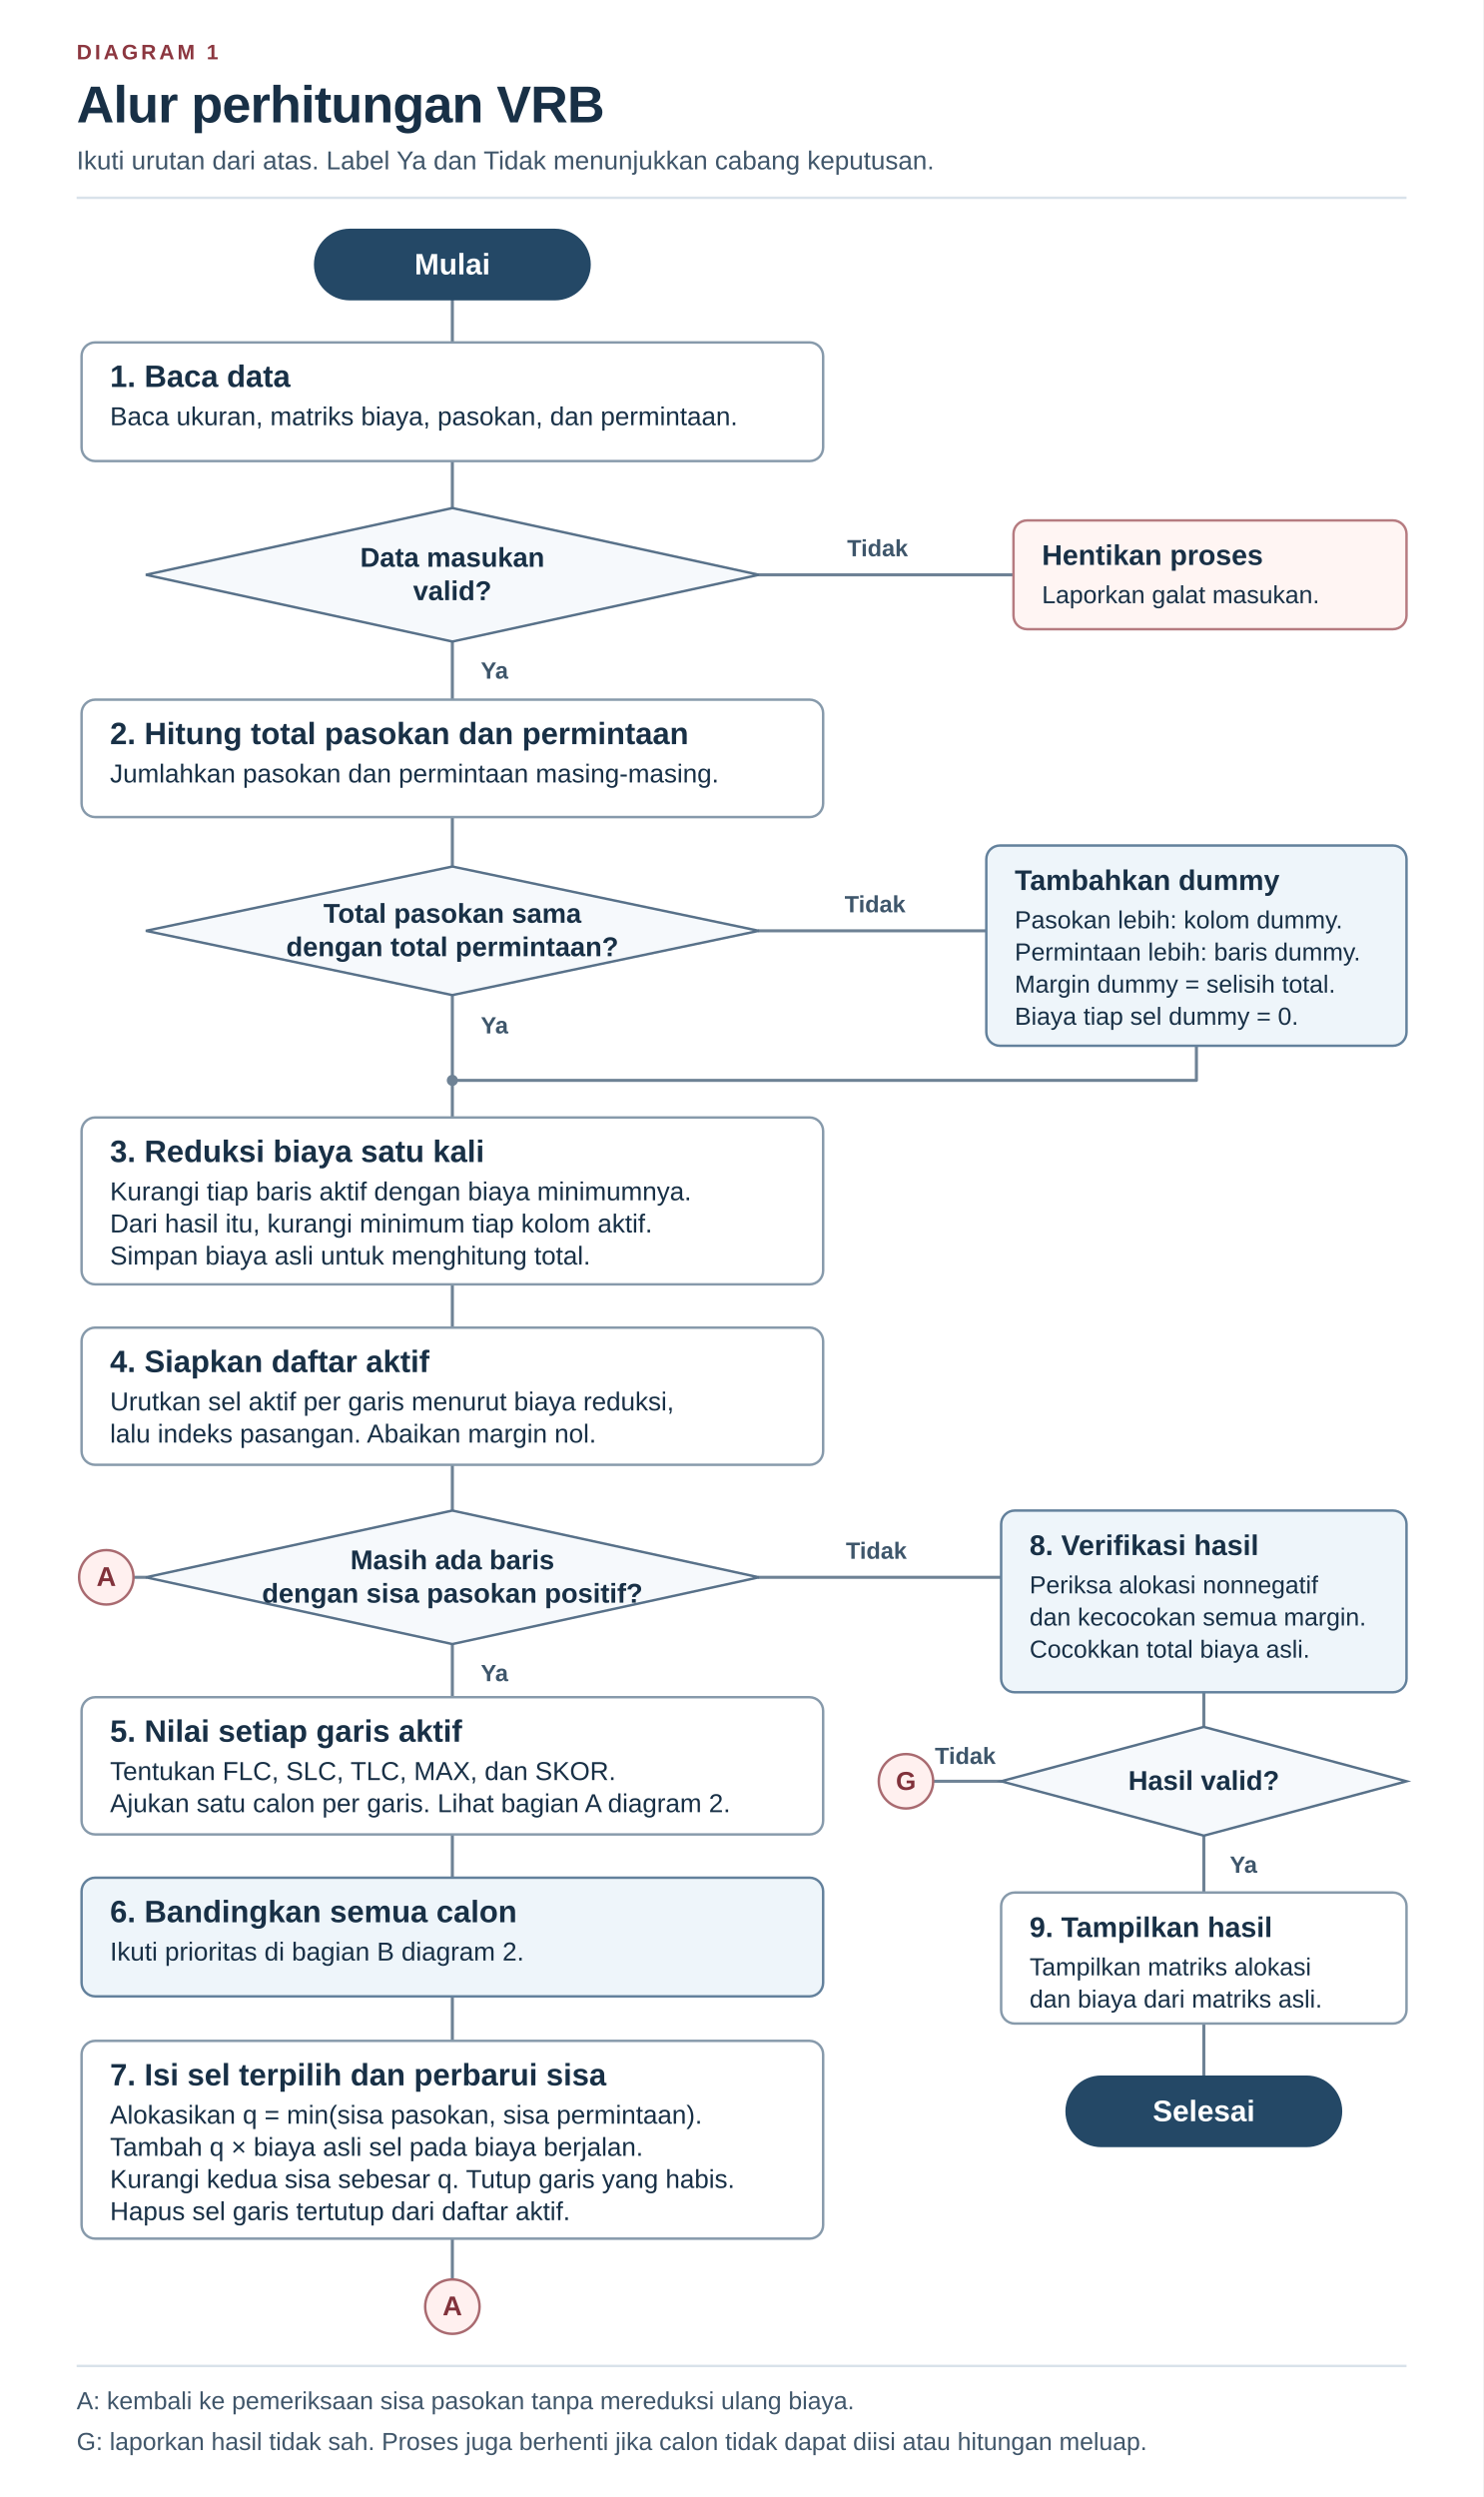
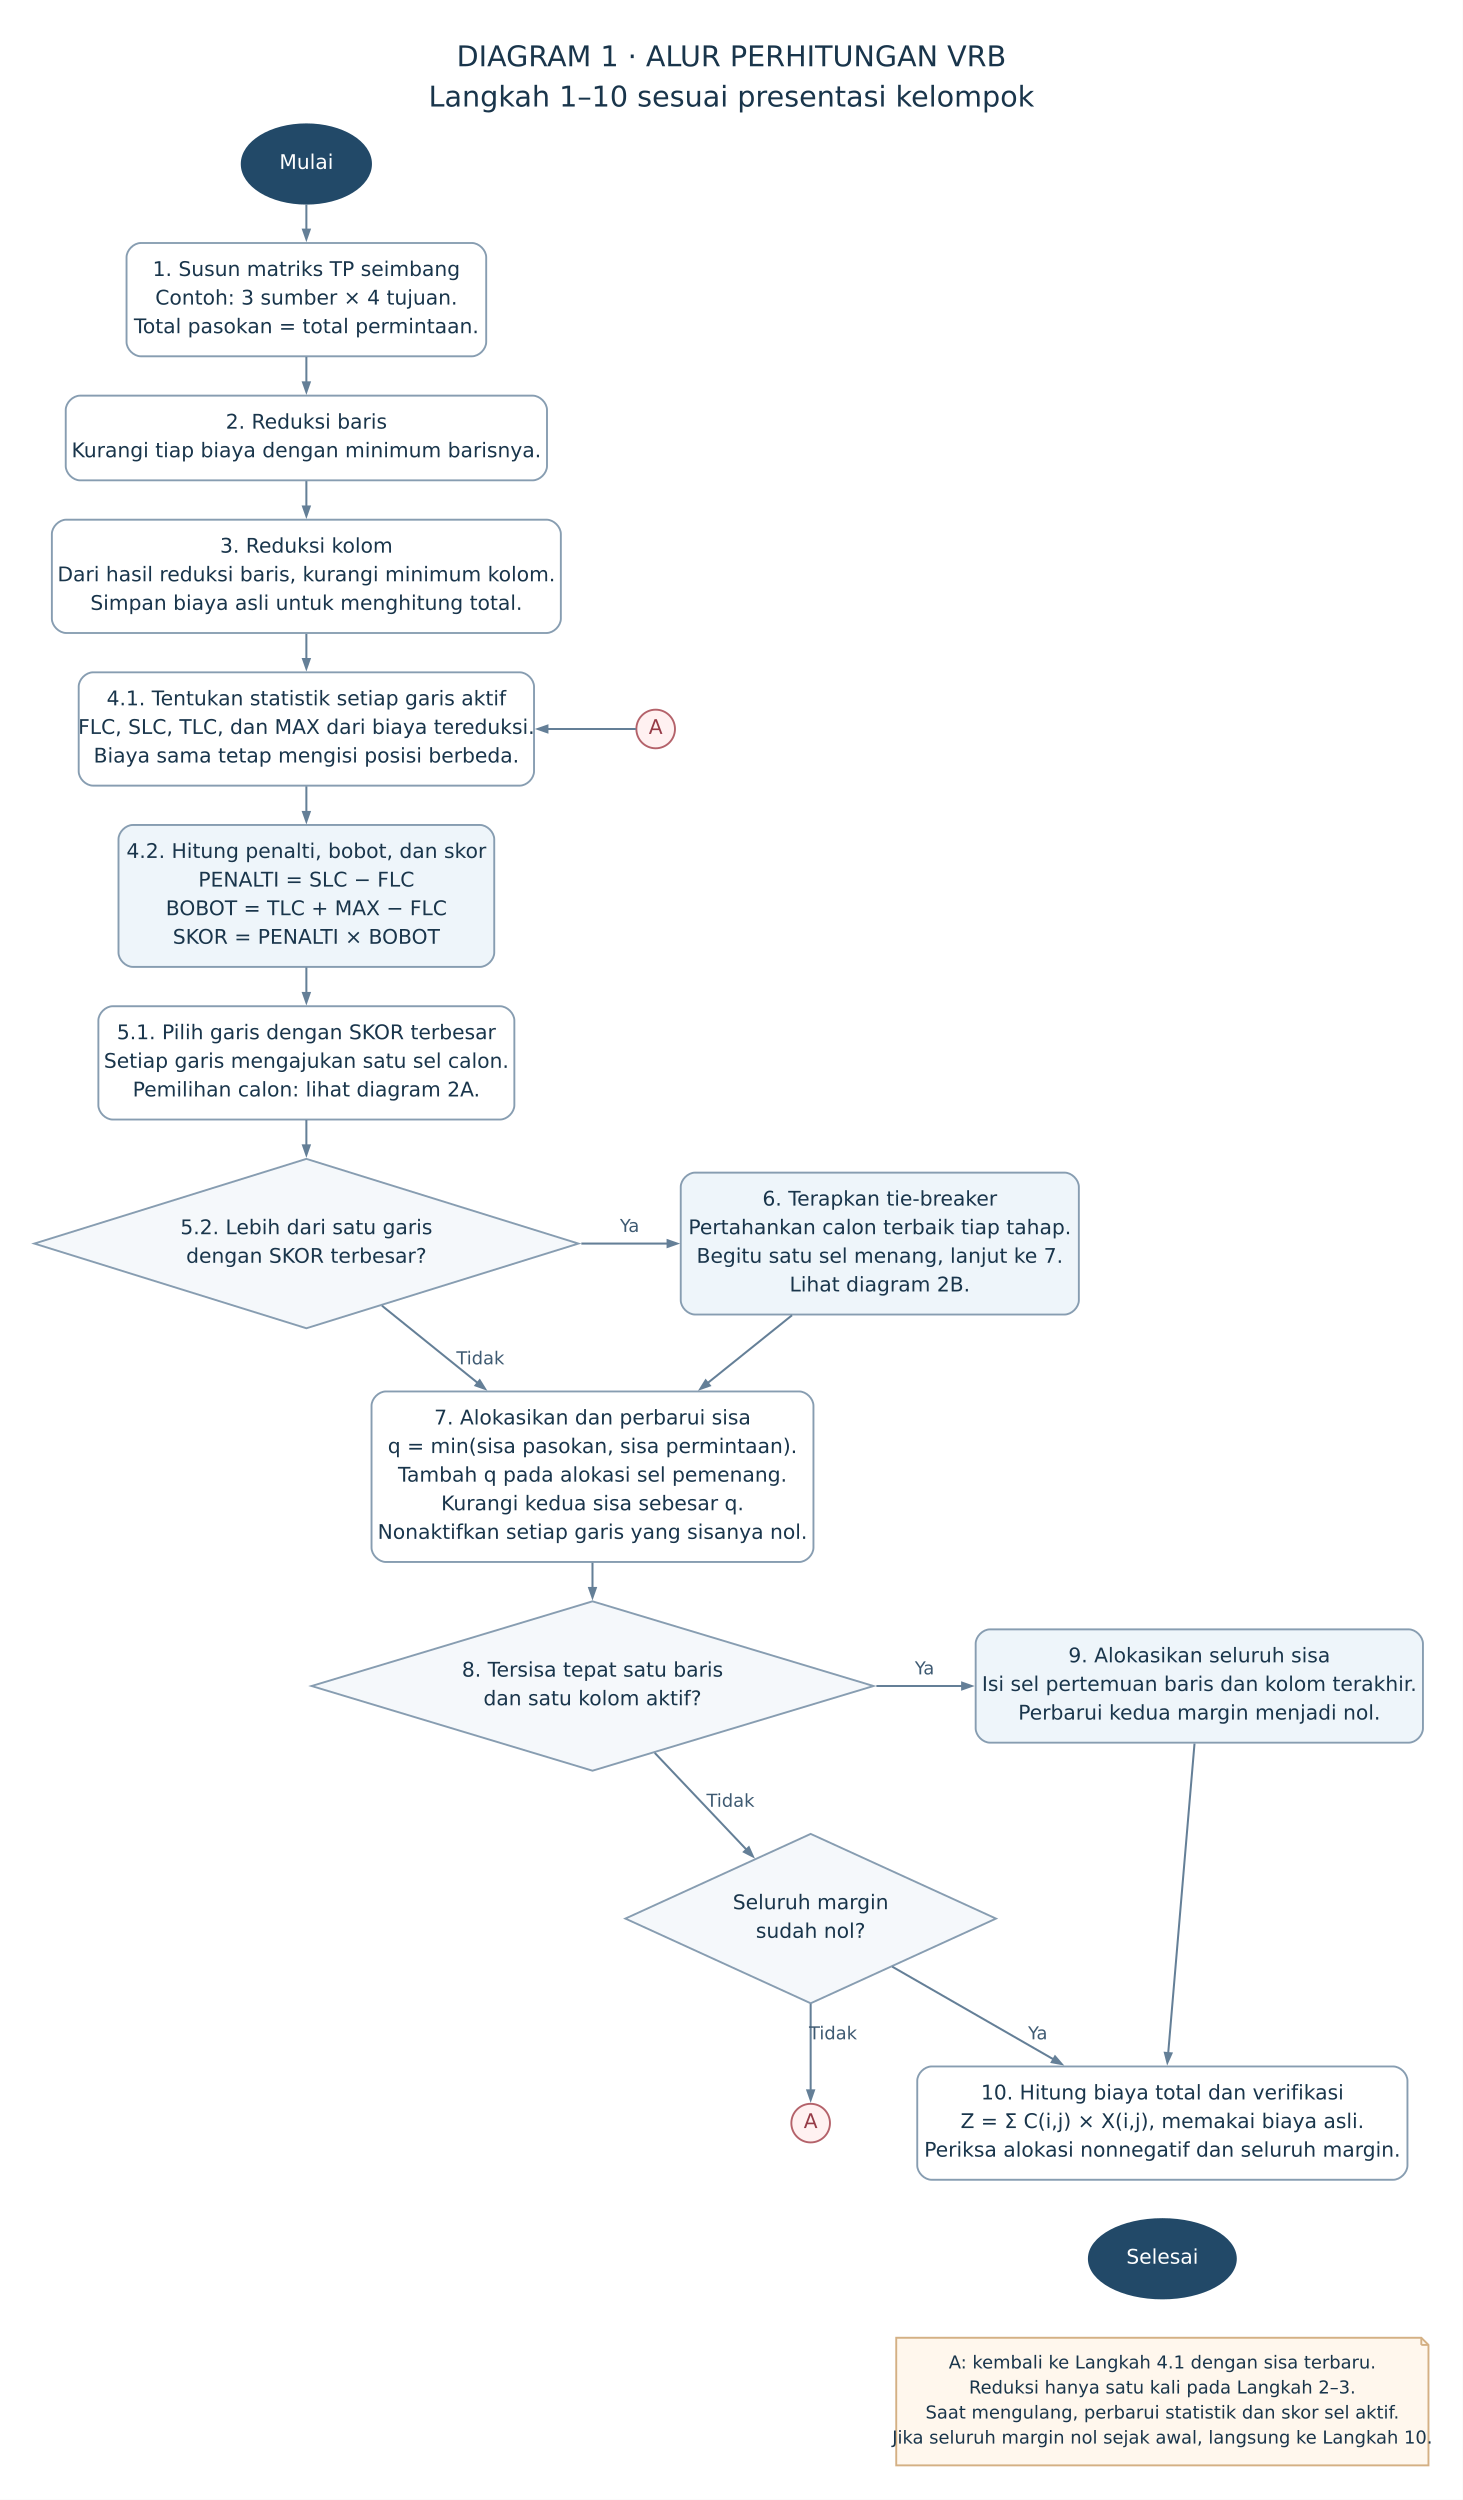
- <svg xmlns="http://www.w3.org/2000/svg" viewBox="0 0 1200 2020" width="1200" height="2020" role="img" aria-labelledby="title description">
-   <style>
-     text {font-family: Arial, Helvetica, sans-serif; fill:#183046;}
-     .title {font-size:42px;font-weight:700;letter-spacing:-.6px;}
-     .eyebrow {font-size:17px;letter-spacing:2.4px;font-weight:700;fill:#8c3740;}
-     .subtitle {font-size:21px;fill:#40566a;}
-     .box-title {font-size:25px;font-weight:700;}
-     .smalltitle {font-size:23px;font-weight:700;}
-     .body {font-size:21px;}
-     .small {font-size:20px;}
-     .question {font-size:22px;font-weight:700;}
-     .branch {font-size:19px;font-weight:700;fill:#3e566b;}
-     .terminal-text {font-size:24px;font-weight:700;fill:#fff;}
-     .loop-text {font-size:22px;font-weight:700;fill:#81323b;}
-     .fail-text {font-size:21px;font-weight:700;fill:#81323b;}
-     .section {font-size:26px;font-weight:700;fill:#244866;}
-     .foot {font-size:20px;fill:#40566a;}
-     .box,.emphasis,.decision,.terminal,.loop,.fail,.note {stroke-width:2;}
-     .box {fill:#fff;stroke:#879aab;}
-     .emphasis {fill:#eef5fa;stroke:#63819c;}
-     .decision {fill:#f6f9fc;stroke:#587189;}
-     .terminal {fill:#244866;stroke:#244866;}
-     .loop,.fail {fill:#fff0ef;stroke:#a96a70;}
-     .error {fill:#fff5f3;stroke:#b67b80;stroke-width:2;}
-     .note {fill:#f5f8fa;stroke:#ccd7e0;}
-     .connector {fill:none;stroke:#6e8295;stroke-width:2.5;stroke-linecap:round;stroke-linejoin:round;}
-     .separator {fill:none;stroke:#d9e2ea;stroke-width:2;}
-     .dot {fill:#6e8295;}
-   </style>
-   <rect width="1200" height="2020" fill="#fff" />
-   <path class="separator" d="M62 160 H1138" />
-   <path class="connector" d="M366 242 V277 M366 373 V411 M366 519 V566" />
-   <path class="connector" d="M614 465 H820" />
-   <path class="connector" d="M366 661 V701 M366 805 V904 M614 753 H798 M968 846 V874 H366" />
-   <path class="connector" d="M366 1039 V1074 M366 1185 V1222 M366 1330 V1373 M108 1276 H118 M614 1276 H810" />
-   <path class="connector" d="M974 1369 V1397 M974 1485 V1531 M810 1441 H755 M974 1637 V1680" />
-   <path class="connector" d="M366 1484 V1519 M366 1615 V1651 M366 1811 V1844" />
-   <path class="separator" d="M62 1914 H1138" />
-   <text class="eyebrow" x="62" y="48">DIAGRAM 1</text>
-   <text class="title" x="62" y="99">Alur perhitungan VRB</text>
-   <text class="subtitle" x="62" y="137">Ikuti urutan dari atas. Label Ya dan Tidak menunjukkan cabang keputusan.</text>
-   <rect class="terminal" x="255.0" y="186" width="222" height="56" rx="28.0" />
-   <text class="terminal-text" x="366" y="222.0" text-anchor="middle">Mulai</text>
-   <rect class="box" x="66" y="277" width="600" height="96" rx="11" />
-   <text class="box-title" x="89" y="313">1. Baca data</text>
-   <text class="body" x="89" y="344">Baca ukuran, matriks biaya, pasokan, dan permintaan.</text>
-   <polygon class="decision" points="366,411.0 614.0,465 366,519.0 118.0,465" />
-   <text class="question" x="366" y="458.5" text-anchor="middle">Data masukan</text>
-   <text class="question" x="366" y="485.5" text-anchor="middle">valid?</text>
-   <text class="branch" x="710" y="450" text-anchor="middle">Tidak</text>
-   <text class="branch" x="389" y="549">Ya</text>
-   <rect class="error" x="820" y="421" width="318" height="88" rx="11" />
-   <text class="smalltitle" x="843" y="457">Hentikan proses</text>
-   <text class="small" x="843" y="488">Laporkan galat masukan.</text>
-   <rect class="box" x="66" y="566" width="600" height="95" rx="11" />
-   <text class="box-title" x="89" y="602">2. Hitung total pasokan dan permintaan</text>
-   <text class="body" x="89" y="633">Jumlahkan pasokan dan permintaan masing-masing.</text>
-   <polygon class="decision" points="366,701.0 614.0,753 366,805.0 118.0,753" />
-   <text class="question" x="366" y="746.5" text-anchor="middle">Total pasokan sama</text>
-   <text class="question" x="366" y="773.5" text-anchor="middle">dengan total permintaan?</text>
-   <text class="branch" x="389" y="836">Ya</text>
-   <text class="branch" x="708" y="738" text-anchor="middle">Tidak</text>
-   <rect class="emphasis" x="798" y="684" width="340" height="162" rx="11" />
-   <text class="smalltitle" x="821" y="720">Tambahkan dummy</text>
-   <text class="small" x="821" y="751">Pasokan lebih: kolom dummy.</text>
-   <text class="small" x="821" y="777">Permintaan lebih: baris dummy.</text>
-   <text class="small" x="821" y="803">Margin dummy = selisih total.</text>
-   <text class="small" x="821" y="829">Biaya tiap sel dummy = 0.</text>
-   <circle class="dot" cx="366" cy="874" r="4.5" />
-   <rect class="box" x="66" y="904" width="600" height="135" rx="11" />
-   <text class="box-title" x="89" y="940">3. Reduksi biaya satu kali</text>
-   <text class="body" x="89" y="971">Kurangi tiap baris aktif dengan biaya minimumnya.</text>
-   <text class="body" x="89" y="997">Dari hasil itu, kurangi minimum tiap kolom aktif.</text>
-   <text class="body" x="89" y="1023">Simpan biaya asli untuk menghitung total.</text>
-   <rect class="box" x="66" y="1074" width="600" height="111" rx="11" />
-   <text class="box-title" x="89" y="1110">4. Siapkan daftar aktif</text>
-   <text class="body" x="89" y="1141">Urutkan sel aktif per garis menurut biaya reduksi,</text>
-   <text class="body" x="89" y="1167">lalu indeks pasangan. Abaikan margin nol.</text>
-   <polygon class="decision" points="366,1222.0 614.0,1276 366,1330.0 118.0,1276" />
-   <text class="question" x="366" y="1269.5" text-anchor="middle">Masih ada baris</text>
-   <text class="question" x="366" y="1296.5" text-anchor="middle">dengan sisa pasokan positif?</text>
-   <circle class="loop" cx="86" cy="1276" r="22" />
-   <text class="loop-text" x="86" y="1283" text-anchor="middle">A</text>
-   <text class="branch" x="389" y="1360">Ya</text>
-   <text class="branch" x="709" y="1261" text-anchor="middle">Tidak</text>
-   <rect class="emphasis" x="810" y="1222" width="328" height="147" rx="11" />
-   <text class="smalltitle" x="833" y="1258">8. Verifikasi hasil</text>
-   <text class="small" x="833" y="1289">Periksa alokasi nonnegatif</text>
-   <text class="small" x="833" y="1315">dan kecocokan semua margin.</text>
-   <text class="small" x="833" y="1341">Cocokkan total biaya asli.</text>
-   <polygon class="decision" points="974,1397.0 1138.0,1441 974,1485.0 810.0,1441" />
-   <text class="question" x="974" y="1448.0" text-anchor="middle">Hasil valid?</text>
-   <circle class="fail" cx="733" cy="1441" r="22" />
-   <text class="fail-text" x="733" y="1448" text-anchor="middle">G</text>
-   <text class="branch" x="781" y="1427" text-anchor="middle">Tidak</text>
-   <text class="branch" x="995" y="1515">Ya</text>
-   <rect class="box" x="810" y="1531" width="328" height="106" rx="11" />
-   <text class="smalltitle" x="833" y="1567">9. Tampilkan hasil</text>
-   <text class="small" x="833" y="1598">Tampilkan matriks alokasi</text>
-   <text class="small" x="833" y="1624">dan biaya dari matriks asli.</text>
-   <rect class="terminal" x="863.0" y="1680" width="222" height="56" rx="28.0" />
-   <text class="terminal-text" x="974" y="1716.0" text-anchor="middle">Selesai</text>
-   <rect class="box" x="66" y="1373" width="600" height="111" rx="11" />
-   <text class="box-title" x="89" y="1409">5. Nilai setiap garis aktif</text>
-   <text class="body" x="89" y="1440">Tentukan FLC, SLC, TLC, MAX, dan SKOR.</text>
-   <text class="body" x="89" y="1466">Ajukan satu calon per garis. Lihat bagian A diagram 2.</text>
-   <rect class="emphasis" x="66" y="1519" width="600" height="96" rx="11" />
-   <text class="box-title" x="89" y="1555">6. Bandingkan semua calon</text>
-   <text class="body" x="89" y="1586">Ikuti prioritas di bagian B diagram 2.</text>
-   <rect class="box" x="66" y="1651" width="600" height="160" rx="11" />
-   <text class="box-title" x="89" y="1687">7. Isi sel terpilih dan perbarui sisa</text>
-   <text class="body" x="89" y="1718">Alokasikan q = min(sisa pasokan, sisa permintaan).</text>
-   <text class="body" x="89" y="1744">Tambah q × biaya asli sel pada biaya berjalan.</text>
-   <text class="body" x="89" y="1770">Kurangi kedua sisa sebesar q. Tutup garis yang habis.</text>
-   <text class="body" x="89" y="1796">Hapus sel garis tertutup dari daftar aktif.</text>
-   <circle class="loop" cx="366" cy="1866" r="22" />
-   <text class="loop-text" x="366" y="1873" text-anchor="middle">A</text>
-   <text class="foot" x="62" y="1949">A: kembali ke pemeriksaan sisa pasokan tanpa mereduksi ulang biaya.</text>
-   <text class="foot" x="62" y="1982">G: laporkan hasil tidak sah. Proses juga berhenti jika calon tidak dapat diisi atau hitungan meluap.</text>
+ <svg xmlns="http://www.w3.org/2000/svg" width="1227pt" height="2097pt" viewBox="0.00 0.00 1227.00 2097.00">
+   <g id="graph0" class="graph" transform="scale(1 1) rotate(0) translate(28.8 2067.95)">
+     <polygon fill="white" stroke="none" points="-28.8,28.8 -28.8,-2067.95 1198.19,-2067.95 1198.19,28.8 -28.8,28.8" />
+     <text xml:space="preserve" text-anchor="middle" x="584.7" y="-2012.35" font-family="DejaVu Sans" font-size="24.00" fill="#19354b">DIAGRAM 1 · ALUR PERHITUNGAN VRB</text>
+     <text xml:space="preserve" text-anchor="middle" x="584.7" y="-1978.6" font-family="DejaVu Sans" font-size="24.00" fill="#19354b">Langkah 1–10 sesuai presentasi kelompok</text>
+     <g id="node1" class="node">
+       <ellipse fill="#224968" stroke="#224968" stroke-width="1.6" cx="228.18" cy="-1930.39" rx="54.22" ry="33.26" />
+       <text xml:space="preserve" text-anchor="middle" x="228.18" y="-1926.24" font-family="DejaVu Sans" font-size="17.00" fill="white">Mulai</text>
+     </g>
+     <g id="node2" class="node">
+       <path fill="white" stroke="#879db1" stroke-width="1.6" d="M367.02,-1864.12C367.02,-1864.12 89.34,-1864.12 89.34,-1864.12 83.34,-1864.12 77.34,-1858.12 77.34,-1852.12 77.34,-1852.12 77.34,-1781.08 77.34,-1781.08 77.34,-1775.08 83.34,-1769.08 89.34,-1769.08 89.34,-1769.08 367.02,-1769.08 367.02,-1769.08 373.02,-1769.08 379.02,-1775.08 379.02,-1781.08 379.02,-1781.08 379.02,-1852.12 379.02,-1852.12 379.02,-1858.12 373.02,-1864.12 367.02,-1864.12" />
+       <text xml:space="preserve" text-anchor="middle" x="228.18" y="-1836.45" font-family="DejaVu Sans" font-size="17.00" fill="#19354b">1. Susun matriks TP seimbang</text>
+       <text xml:space="preserve" text-anchor="middle" x="228.18" y="-1812.45" font-family="DejaVu Sans" font-size="17.00" fill="#19354b">Contoh: 3 sumber × 4 tujuan.</text>
+       <text xml:space="preserve" text-anchor="middle" x="228.18" y="-1788.45" font-family="DejaVu Sans" font-size="17.00" fill="#19354b">Total pasokan = total permintaan.</text>
+     </g>
+     <g id="edge2" class="edge">
+       <path fill="none" stroke="#647f97" stroke-width="1.7" d="M228.18,-1896.45C228.18,-1889.79 228.18,-1882.6 228.18,-1875.37" />
+       <polygon fill="#647f97" stroke="#647f97" stroke-width="1.7" points="230.98,-1875.37 228.18,-1867.37 225.38,-1875.37 230.98,-1875.37" />
+     </g>
+     <g id="node3" class="node">
+       <path fill="white" stroke="#879db1" stroke-width="1.6" d="M418.02,-1736.08C418.02,-1736.08 38.34,-1736.08 38.34,-1736.08 32.34,-1736.08 26.34,-1730.08 26.34,-1724.08 26.34,-1724.08 26.34,-1677.04 26.34,-1677.04 26.34,-1671.04 32.34,-1665.04 38.34,-1665.04 38.34,-1665.04 418.02,-1665.04 418.02,-1665.04 424.02,-1665.04 430.02,-1671.04 430.02,-1677.04 430.02,-1677.04 430.02,-1724.08 430.02,-1724.08 430.02,-1730.08 424.02,-1736.08 418.02,-1736.08" />
+       <text xml:space="preserve" text-anchor="middle" x="228.18" y="-1708.41" font-family="DejaVu Sans" font-size="17.00" fill="#19354b">2. Reduksi baris</text>
+       <text xml:space="preserve" text-anchor="middle" x="228.18" y="-1684.41" font-family="DejaVu Sans" font-size="17.00" fill="#19354b">Kurangi tiap biaya dengan minimum barisnya.</text>
+     </g>
+     <g id="edge3" class="edge">
+       <path fill="none" stroke="#647f97" stroke-width="1.7" d="M228.18,-1768.56C228.18,-1761.39 228.18,-1754 228.18,-1746.86" />
+       <polygon fill="#647f97" stroke="#647f97" stroke-width="1.7" points="230.98,-1747.22 228.18,-1739.22 225.38,-1747.22 230.98,-1747.22" />
+     </g>
+     <g id="node4" class="node">
+       <path fill="white" stroke="#879db1" stroke-width="1.6" d="M429.64,-1632.04C429.64,-1632.04 26.71,-1632.04 26.71,-1632.04 20.71,-1632.04 14.71,-1626.04 14.71,-1620.04 14.71,-1620.04 14.71,-1549 14.71,-1549 14.71,-1543 20.71,-1537 26.71,-1537 26.71,-1537 429.64,-1537 429.64,-1537 435.64,-1537 441.64,-1543 441.64,-1549 441.64,-1549 441.64,-1620.04 441.64,-1620.04 441.64,-1626.04 435.64,-1632.04 429.64,-1632.04" />
+       <text xml:space="preserve" text-anchor="middle" x="228.18" y="-1604.37" font-family="DejaVu Sans" font-size="17.00" fill="#19354b">3. Reduksi kolom</text>
+       <text xml:space="preserve" text-anchor="middle" x="228.18" y="-1580.37" font-family="DejaVu Sans" font-size="17.00" fill="#19354b">Dari hasil reduksi baris, kurangi minimum kolom.</text>
+       <text xml:space="preserve" text-anchor="middle" x="228.18" y="-1556.37" font-family="DejaVu Sans" font-size="17.00" fill="#19354b">Simpan biaya asli untuk menghitung total.</text>
+     </g>
+     <g id="edge4" class="edge">
+       <path fill="none" stroke="#647f97" stroke-width="1.7" d="M228.18,-1664.42C228.18,-1657.57 228.18,-1650.22 228.18,-1642.87" />
+       <polygon fill="#647f97" stroke="#647f97" stroke-width="1.7" points="230.98,-1643.09 228.18,-1635.09 225.38,-1643.09 230.98,-1643.09" />
+     </g>
+     <g id="node5" class="node">
+       <path fill="white" stroke="#879db1" stroke-width="1.6" d="M407.14,-1504C407.14,-1504 49.21,-1504 49.21,-1504 43.21,-1504 37.21,-1498 37.21,-1492 37.21,-1492 37.21,-1420.96 37.21,-1420.96 37.21,-1414.96 43.21,-1408.96 49.21,-1408.96 49.21,-1408.96 407.14,-1408.96 407.14,-1408.96 413.14,-1408.96 419.14,-1414.96 419.14,-1420.96 419.14,-1420.96 419.14,-1492 419.14,-1492 419.14,-1498 413.14,-1504 407.14,-1504" />
+       <text xml:space="preserve" text-anchor="middle" x="228.18" y="-1476.33" font-family="DejaVu Sans" font-size="17.00" fill="#19354b">4.1. Tentukan statistik setiap garis aktif</text>
+       <text xml:space="preserve" text-anchor="middle" x="228.18" y="-1452.33" font-family="DejaVu Sans" font-size="17.00" fill="#19354b">FLC, SLC, TLC, dan MAX dari biaya tereduksi.</text>
+       <text xml:space="preserve" text-anchor="middle" x="228.18" y="-1428.33" font-family="DejaVu Sans" font-size="17.00" fill="#19354b">Biaya sama tetap mengisi posisi berbeda.</text>
+     </g>
+     <g id="edge5" class="edge">
+       <path fill="none" stroke="#647f97" stroke-width="1.7" d="M228.18,-1536.23C228.18,-1529.29 228.18,-1522.07 228.18,-1514.95" />
+       <polygon fill="#647f97" stroke="#647f97" stroke-width="1.7" points="230.98,-1515.19 228.18,-1507.19 225.38,-1515.19 230.98,-1515.19" />
+     </g>
+     <g id="node6" class="node">
+       <path fill="#eef5fa" stroke="#879db1" stroke-width="1.6" d="M373.77,-1375.96C373.77,-1375.96 82.59,-1375.96 82.59,-1375.96 76.59,-1375.96 70.59,-1369.96 70.59,-1363.96 70.59,-1363.96 70.59,-1268.92 70.59,-1268.92 70.59,-1262.92 76.59,-1256.92 82.59,-1256.92 82.59,-1256.92 373.77,-1256.92 373.77,-1256.92 379.77,-1256.92 385.77,-1262.92 385.77,-1268.92 385.77,-1268.92 385.77,-1363.96 385.77,-1363.96 385.77,-1369.96 379.77,-1375.96 373.77,-1375.96" />
+       <text xml:space="preserve" text-anchor="middle" x="228.18" y="-1348.29" font-family="DejaVu Sans" font-size="17.00" fill="#19354b">4.2. Hitung penalti, bobot, dan skor</text>
+       <text xml:space="preserve" text-anchor="middle" x="228.18" y="-1324.29" font-family="DejaVu Sans" font-size="17.00" fill="#19354b">PENALTI = SLC − FLC</text>
+       <text xml:space="preserve" text-anchor="middle" x="228.18" y="-1300.29" font-family="DejaVu Sans" font-size="17.00" fill="#19354b">BOBOT = TLC + MAX − FLC</text>
+       <text xml:space="preserve" text-anchor="middle" x="228.18" y="-1276.29" font-family="DejaVu Sans" font-size="17.00" fill="#19354b">SKOR = PENALTI × BOBOT</text>
+     </g>
+     <g id="edge6" class="edge">
+       <path fill="none" stroke="#647f97" stroke-width="1.7" d="M228.18,-1408.37C228.18,-1401.36 228.18,-1394.01 228.18,-1386.67" />
+       <polygon fill="#647f97" stroke="#647f97" stroke-width="1.7" points="230.98,-1386.89 228.18,-1378.89 225.38,-1386.89 230.98,-1386.89" />
+     </g>
+     <g id="node7" class="node">
+       <path fill="white" stroke="#879db1" stroke-width="1.6" d="M390.64,-1223.92C390.64,-1223.92 65.71,-1223.92 65.71,-1223.92 59.71,-1223.92 53.71,-1217.92 53.71,-1211.92 53.71,-1211.92 53.71,-1140.88 53.71,-1140.88 53.71,-1134.88 59.71,-1128.88 65.71,-1128.88 65.71,-1128.88 390.64,-1128.88 390.64,-1128.88 396.64,-1128.88 402.64,-1134.88 402.64,-1140.88 402.64,-1140.88 402.64,-1211.92 402.64,-1211.92 402.64,-1217.92 396.64,-1223.92 390.64,-1223.92" />
+       <text xml:space="preserve" text-anchor="middle" x="228.18" y="-1196.25" font-family="DejaVu Sans" font-size="17.00" fill="#19354b">5.1. Pilih garis dengan SKOR terbesar</text>
+       <text xml:space="preserve" text-anchor="middle" x="228.18" y="-1172.25" font-family="DejaVu Sans" font-size="17.00" fill="#19354b">Setiap garis mengajukan satu sel calon.</text>
+       <text xml:space="preserve" text-anchor="middle" x="228.18" y="-1148.25" font-family="DejaVu Sans" font-size="17.00" fill="#19354b">Pemilihan calon: lihat diagram 2A.</text>
+     </g>
+     <g id="edge7" class="edge">
+       <path fill="none" stroke="#647f97" stroke-width="1.7" d="M228.18,-1256.5C228.18,-1249.31 228.18,-1241.98 228.18,-1234.81" />
+       <polygon fill="#647f97" stroke="#647f97" stroke-width="1.7" points="230.98,-1235.05 228.18,-1227.05 225.38,-1235.05 230.98,-1235.05" />
+     </g>
+     <g id="node8" class="node">
+       <polygon fill="#f5f8fb" stroke="#879db1" stroke-width="1.6" points="228.18,-1095.88 0,-1024.84 228.18,-953.8 456.36,-1024.84 228.18,-1095.88" />
+       <text xml:space="preserve" text-anchor="middle" x="228.18" y="-1032.69" font-family="DejaVu Sans" font-size="17.00" fill="#19354b">5.2. Lebih dari satu garis</text>
+       <text xml:space="preserve" text-anchor="middle" x="228.18" y="-1008.69" font-family="DejaVu Sans" font-size="17.00" fill="#19354b">dengan SKOR terbesar?</text>
+     </g>
+     <g id="edge8" class="edge">
+       <path fill="none" stroke="#647f97" stroke-width="1.7" d="M228.18,-1128.49C228.18,-1121.62 228.18,-1114.39 228.18,-1107.07" />
+       <polygon fill="#647f97" stroke="#647f97" stroke-width="1.7" points="230.98,-1107.26 228.18,-1099.26 225.38,-1107.26 230.98,-1107.26" />
+     </g>
+     <g id="node9" class="node">
+       <path fill="#eef5fa" stroke="#879db1" stroke-width="1.6" d="M864.14,-1084.36C864.14,-1084.36 554.21,-1084.36 554.21,-1084.36 548.21,-1084.36 542.21,-1078.36 542.21,-1072.36 542.21,-1072.36 542.21,-977.32 542.21,-977.32 542.21,-971.32 548.21,-965.32 554.21,-965.32 554.21,-965.32 864.14,-965.32 864.14,-965.32 870.14,-965.32 876.14,-971.32 876.14,-977.32 876.14,-977.32 876.14,-1072.36 876.14,-1072.36 876.14,-1078.36 870.14,-1084.36 864.14,-1084.36" />
+       <text xml:space="preserve" text-anchor="middle" x="709.18" y="-1056.69" font-family="DejaVu Sans" font-size="17.00" fill="#19354b">6. Terapkan tie-breaker</text>
+       <text xml:space="preserve" text-anchor="middle" x="709.18" y="-1032.69" font-family="DejaVu Sans" font-size="17.00" fill="#19354b">Pertahankan calon terbaik tiap tahap.</text>
+       <text xml:space="preserve" text-anchor="middle" x="709.18" y="-1008.69" font-family="DejaVu Sans" font-size="17.00" fill="#19354b">Begitu satu sel menang, lanjut ke 7.</text>
+       <text xml:space="preserve" text-anchor="middle" x="709.18" y="-984.69" font-family="DejaVu Sans" font-size="17.00" fill="#19354b">Lihat diagram 2B.</text>
+     </g>
+     <g id="edge9" class="edge">
+       <path fill="none" stroke="#647f97" stroke-width="1.7" d="M458.82,-1024.84C483.18,-1024.84 507.68,-1024.84 531.31,-1024.84" />
+       <polygon fill="#647f97" stroke="#647f97" stroke-width="1.7" points="531.17,-1027.64 539.17,-1024.84 531.17,-1022.04 531.17,-1027.64" />
+       <text xml:space="preserve" text-anchor="middle" x="499.29" y="-1034.59" font-family="DejaVu Sans" font-size="15.00" fill="#3e5a72">Ya</text>
+     </g>
+     <g id="node10" class="node">
+       <path fill="white" stroke="#879db1" stroke-width="1.6" d="M641.52,-900.8C641.52,-900.8 294.84,-900.8 294.84,-900.8 288.84,-900.8 282.84,-894.8 282.84,-888.8 282.84,-888.8 282.84,-769.76 282.84,-769.76 282.84,-763.76 288.84,-757.76 294.84,-757.76 294.84,-757.76 641.52,-757.76 641.52,-757.76 647.52,-757.76 653.52,-763.76 653.52,-769.76 653.52,-769.76 653.52,-888.8 653.52,-888.8 653.52,-894.8 647.52,-900.8 641.52,-900.8" />
+       <text xml:space="preserve" text-anchor="middle" x="468.18" y="-873.13" font-family="DejaVu Sans" font-size="17.00" fill="#19354b">7. Alokasikan dan perbarui sisa</text>
+       <text xml:space="preserve" text-anchor="middle" x="468.18" y="-849.13" font-family="DejaVu Sans" font-size="17.00" fill="#19354b">q = min(sisa pasokan, sisa permintaan).</text>
+       <text xml:space="preserve" text-anchor="middle" x="468.18" y="-825.13" font-family="DejaVu Sans" font-size="17.00" fill="#19354b">Tambah q pada alokasi sel pemenang.</text>
+       <text xml:space="preserve" text-anchor="middle" x="468.18" y="-801.13" font-family="DejaVu Sans" font-size="17.00" fill="#19354b">Kurangi kedua sisa sebesar q.</text>
+       <text xml:space="preserve" text-anchor="middle" x="468.18" y="-777.13" font-family="DejaVu Sans" font-size="17.00" fill="#19354b">Nonaktifkan setiap garis yang sisanya nol.</text>
+     </g>
+     <g id="edge10" class="edge">
+       <path fill="none" stroke="#647f97" stroke-width="1.7" d="M291.55,-972.74C316.2,-952.86 344.98,-929.64 372.07,-907.79" />
+       <polygon fill="#647f97" stroke="#647f97" stroke-width="1.7" points="373.57,-910.19 378.04,-902.98 370.05,-905.83 373.57,-910.19" />
+       <text xml:space="preserve" text-anchor="middle" x="374.13" y="-923.55" font-family="DejaVu Sans" font-size="15.00" fill="#3e5a72">Tidak</text>
+     </g>
+     <g id="edge11" class="edge">
+       <path fill="none" stroke="#647f97" stroke-width="1.7" d="M635.56,-964.72C613.18,-946.74 588.23,-926.71 564.58,-907.71" />
+       <polygon fill="#647f97" stroke="#647f97" stroke-width="1.7" points="566.61,-905.75 558.62,-902.92 563.11,-910.12 566.61,-905.75" />
+     </g>
+     <g id="node11" class="node">
+       <polygon fill="#f5f8fb" stroke="#879db1" stroke-width="1.6" points="468.18,-724.76 232.5,-653.72 468.18,-582.68 703.86,-653.72 468.18,-724.76" />
+       <text xml:space="preserve" text-anchor="middle" x="468.18" y="-661.57" font-family="DejaVu Sans" font-size="17.00" fill="#19354b">8. Tersisa tepat satu baris</text>
+       <text xml:space="preserve" text-anchor="middle" x="468.18" y="-637.57" font-family="DejaVu Sans" font-size="17.00" fill="#19354b">dan satu kolom aktif?</text>
+     </g>
+     <g id="edge12" class="edge">
+       <path fill="none" stroke="#647f97" stroke-width="1.7" d="M468.18,-757.19C468.18,-750.15 468.18,-742.96 468.18,-735.82" />
+       <polygon fill="#647f97" stroke="#647f97" stroke-width="1.7" points="470.98,-736 468.18,-728 465.38,-736 470.98,-736" />
+     </g>
+     <g id="node12" class="node">
+       <path fill="#eef5fa" stroke="#879db1" stroke-width="1.6" d="M1152.77,-701.24C1152.77,-701.24 801.59,-701.24 801.59,-701.24 795.59,-701.24 789.59,-695.24 789.59,-689.24 789.59,-689.24 789.59,-618.2 789.59,-618.2 789.59,-612.2 795.59,-606.2 801.59,-606.2 801.59,-606.2 1152.77,-606.2 1152.77,-606.2 1158.77,-606.2 1164.77,-612.2 1164.77,-618.2 1164.77,-618.2 1164.77,-689.24 1164.77,-689.24 1164.77,-695.24 1158.77,-701.24 1152.77,-701.24" />
+       <text xml:space="preserve" text-anchor="middle" x="977.18" y="-673.57" font-family="DejaVu Sans" font-size="17.00" fill="#19354b">9. Alokasikan seluruh sisa</text>
+       <text xml:space="preserve" text-anchor="middle" x="977.18" y="-649.57" font-family="DejaVu Sans" font-size="17.00" fill="#19354b">Isi sel pertemuan baris dan kolom terakhir.</text>
+       <text xml:space="preserve" text-anchor="middle" x="977.18" y="-625.57" font-family="DejaVu Sans" font-size="17.00" fill="#19354b">Perbarui kedua margin menjadi nol.</text>
+     </g>
+     <g id="edge13" class="edge">
+       <path fill="none" stroke="#647f97" stroke-width="1.7" d="M706.29,-653.72C730.4,-653.72 754.72,-653.72 778.36,-653.72" />
+       <polygon fill="#647f97" stroke="#647f97" stroke-width="1.7" points="778.23,-656.52 786.23,-653.72 778.23,-650.92 778.23,-656.52" />
+       <text xml:space="preserve" text-anchor="middle" x="746.72" y="-663.47" font-family="DejaVu Sans" font-size="15.00" fill="#3e5a72">Ya</text>
+     </g>
+     <g id="node13" class="node">
+       <polygon fill="#f5f8fb" stroke="#879db1" stroke-width="1.6" points="651.18,-529.68 495.75,-458.64 651.18,-387.6 806.61,-458.64 651.18,-529.68" />
+       <text xml:space="preserve" text-anchor="middle" x="651.18" y="-466.49" font-family="DejaVu Sans" font-size="17.00" fill="#19354b">Seluruh margin</text>
+       <text xml:space="preserve" text-anchor="middle" x="651.18" y="-442.49" font-family="DejaVu Sans" font-size="17.00" fill="#19354b">sudah nol?</text>
+     </g>
+     <g id="edge14" class="edge">
+       <path fill="none" stroke="#647f97" stroke-width="1.7" d="M520.38,-597.65C544.51,-572.19 573.15,-541.97 597.47,-516.32" />
+       <polygon fill="#647f97" stroke="#647f97" stroke-width="1.7" points="599.29,-518.46 602.76,-510.73 595.23,-514.61 599.29,-518.46" />
+       <text xml:space="preserve" text-anchor="middle" x="583.92" y="-552.43" font-family="DejaVu Sans" font-size="15.00" fill="#3e5a72">Tidak</text>
+     </g>
+     <g id="node14" class="node">
+       <path fill="white" stroke="#879db1" stroke-width="1.6" d="M1139.77,-334.6C1139.77,-334.6 752.59,-334.6 752.59,-334.6 746.59,-334.6 740.59,-328.6 740.59,-322.6 740.59,-322.6 740.59,-251.56 740.59,-251.56 740.59,-245.56 746.59,-239.56 752.59,-239.56 752.59,-239.56 1139.77,-239.56 1139.77,-239.56 1145.77,-239.56 1151.77,-245.56 1151.77,-251.56 1151.77,-251.56 1151.77,-322.6 1151.77,-322.6 1151.77,-328.6 1145.77,-334.6 1139.77,-334.6" />
+       <text xml:space="preserve" text-anchor="middle" x="946.18" y="-306.93" font-family="DejaVu Sans" font-size="17.00" fill="#19354b">10. Hitung biaya total dan verifikasi</text>
+       <text xml:space="preserve" text-anchor="middle" x="946.18" y="-282.93" font-family="DejaVu Sans" font-size="17.00" fill="#19354b">Z = Σ C(i,j) × X(i,j), memakai biaya asli.</text>
+       <text xml:space="preserve" text-anchor="middle" x="946.18" y="-258.93" font-family="DejaVu Sans" font-size="17.00" fill="#19354b">Periksa alokasi nonnegatif dan seluruh margin.</text>
+     </g>
+     <g id="edge17" class="edge">
+       <path fill="none" stroke="#647f97" stroke-width="1.7" d="M973.16,-605.43C967.49,-538.76 957.16,-417.28 951.06,-345.51" />
+       <polygon fill="#647f97" stroke="#647f97" stroke-width="1.7" points="953.88,-345.6 950.41,-337.86 948.3,-346.07 953.88,-345.6" />
+     </g>
+     <g id="edge16" class="edge">
+       <path fill="none" stroke="#647f97" stroke-width="1.7" d="M719.6,-418.32C759.89,-395.16 811.35,-365.58 855.04,-340.47" />
+       <polygon fill="#647f97" stroke="#647f97" stroke-width="1.7" points="856.19,-343.04 861.73,-336.63 853.4,-338.19 856.19,-343.04" />
+       <text xml:space="preserve" text-anchor="middle" x="841.65" y="-357.35" font-family="DejaVu Sans" font-size="15.00" fill="#3e5a72">Ya</text>
+     </g>
+     <g id="node18" class="node">
+       <ellipse fill="#fff1f1" stroke="#b4626a" stroke-width="1.6" cx="651.18" cy="-287.08" rx="16.2" ry="16.2" />
+       <text xml:space="preserve" text-anchor="middle" x="651.18" y="-282.93" font-family="DejaVu Sans" font-size="17.00" fill="#963b47">A</text>
+     </g>
+     <g id="edge15" class="edge">
+       <path fill="none" stroke="#647f97" stroke-width="1.7" d="M651.18,-387.21C651.18,-361.5 651.18,-333.98 651.18,-314.48" />
+       <polygon fill="#647f97" stroke="#647f97" stroke-width="1.7" points="653.98,-314.57 651.18,-306.57 648.38,-314.57 653.98,-314.57" />
+       <text xml:space="preserve" text-anchor="middle" x="669.93" y="-357.35" font-family="DejaVu Sans" font-size="15.00" fill="#3e5a72">Tidak</text>
+     </g>
+     <g id="node15" class="node">
+       <ellipse fill="#224968" stroke="#224968" stroke-width="1.6" cx="946.18" cy="-173.3" rx="61.65" ry="33.26" />
+       <text xml:space="preserve" text-anchor="middle" x="946.18" y="-169.15" font-family="DejaVu Sans" font-size="17.00" fill="white">Selesai</text>
+     </g>
+     <g id="node16" class="node">
+       <polygon fill="#fff7ed" stroke="#d4b084" stroke-width="1.6" points="1163.39,-107.04 722.96,-107.04 722.96,0 1169.39,0 1169.39,-101.04 1163.39,-107.04" />
+       <polyline fill="none" stroke="#d4b084" stroke-width="1.6" points="1163.39,-107.04 1163.39,-101.04" />
+       <polyline fill="none" stroke="#d4b084" stroke-width="1.6" points="1169.39,-101.04 1163.39,-101.04" />
+       <text xml:space="preserve" text-anchor="middle" x="946.18" y="-81.27" font-family="DejaVu Sans" font-size="15.00" fill="#19354b">A: kembali ke Langkah 4.1 dengan sisa terbaru.</text>
+       <text xml:space="preserve" text-anchor="middle" x="946.18" y="-60.27" font-family="DejaVu Sans" font-size="15.00" fill="#19354b">Reduksi hanya satu kali pada Langkah 2–3.</text>
+       <text xml:space="preserve" text-anchor="middle" x="946.18" y="-39.27" font-family="DejaVu Sans" font-size="15.00" fill="#19354b">Saat mengulang, perbarui statistik dan skor sel aktif.</text>
+       <text xml:space="preserve" text-anchor="middle" x="946.18" y="-18.27" font-family="DejaVu Sans" font-size="15.00" fill="#19354b">Jika seluruh margin nol sejak awal, langsung ke Langkah 10.</text>
+     </g>
+     <g id="node17" class="node">
+       <ellipse fill="#fff1f1" stroke="#b4626a" stroke-width="1.6" cx="521.18" cy="-1456.48" rx="16.2" ry="16.2" />
+       <text xml:space="preserve" text-anchor="middle" x="521.18" y="-1452.33" font-family="DejaVu Sans" font-size="17.00" fill="#963b47">A</text>
+     </g>
+     <g id="edge1" class="edge">
+       <path fill="none" stroke="#647f97" stroke-width="1.7" d="M504.61,-1456.48C483.5,-1456.48 447.81,-1456.48 430.15,-1456.48" />
+       <polygon fill="#647f97" stroke="#647f97" stroke-width="1.7" points="430.38,-1453.68 422.38,-1456.48 430.38,-1459.28 430.38,-1453.68" />
+     </g>
+   </g>
</svg>
